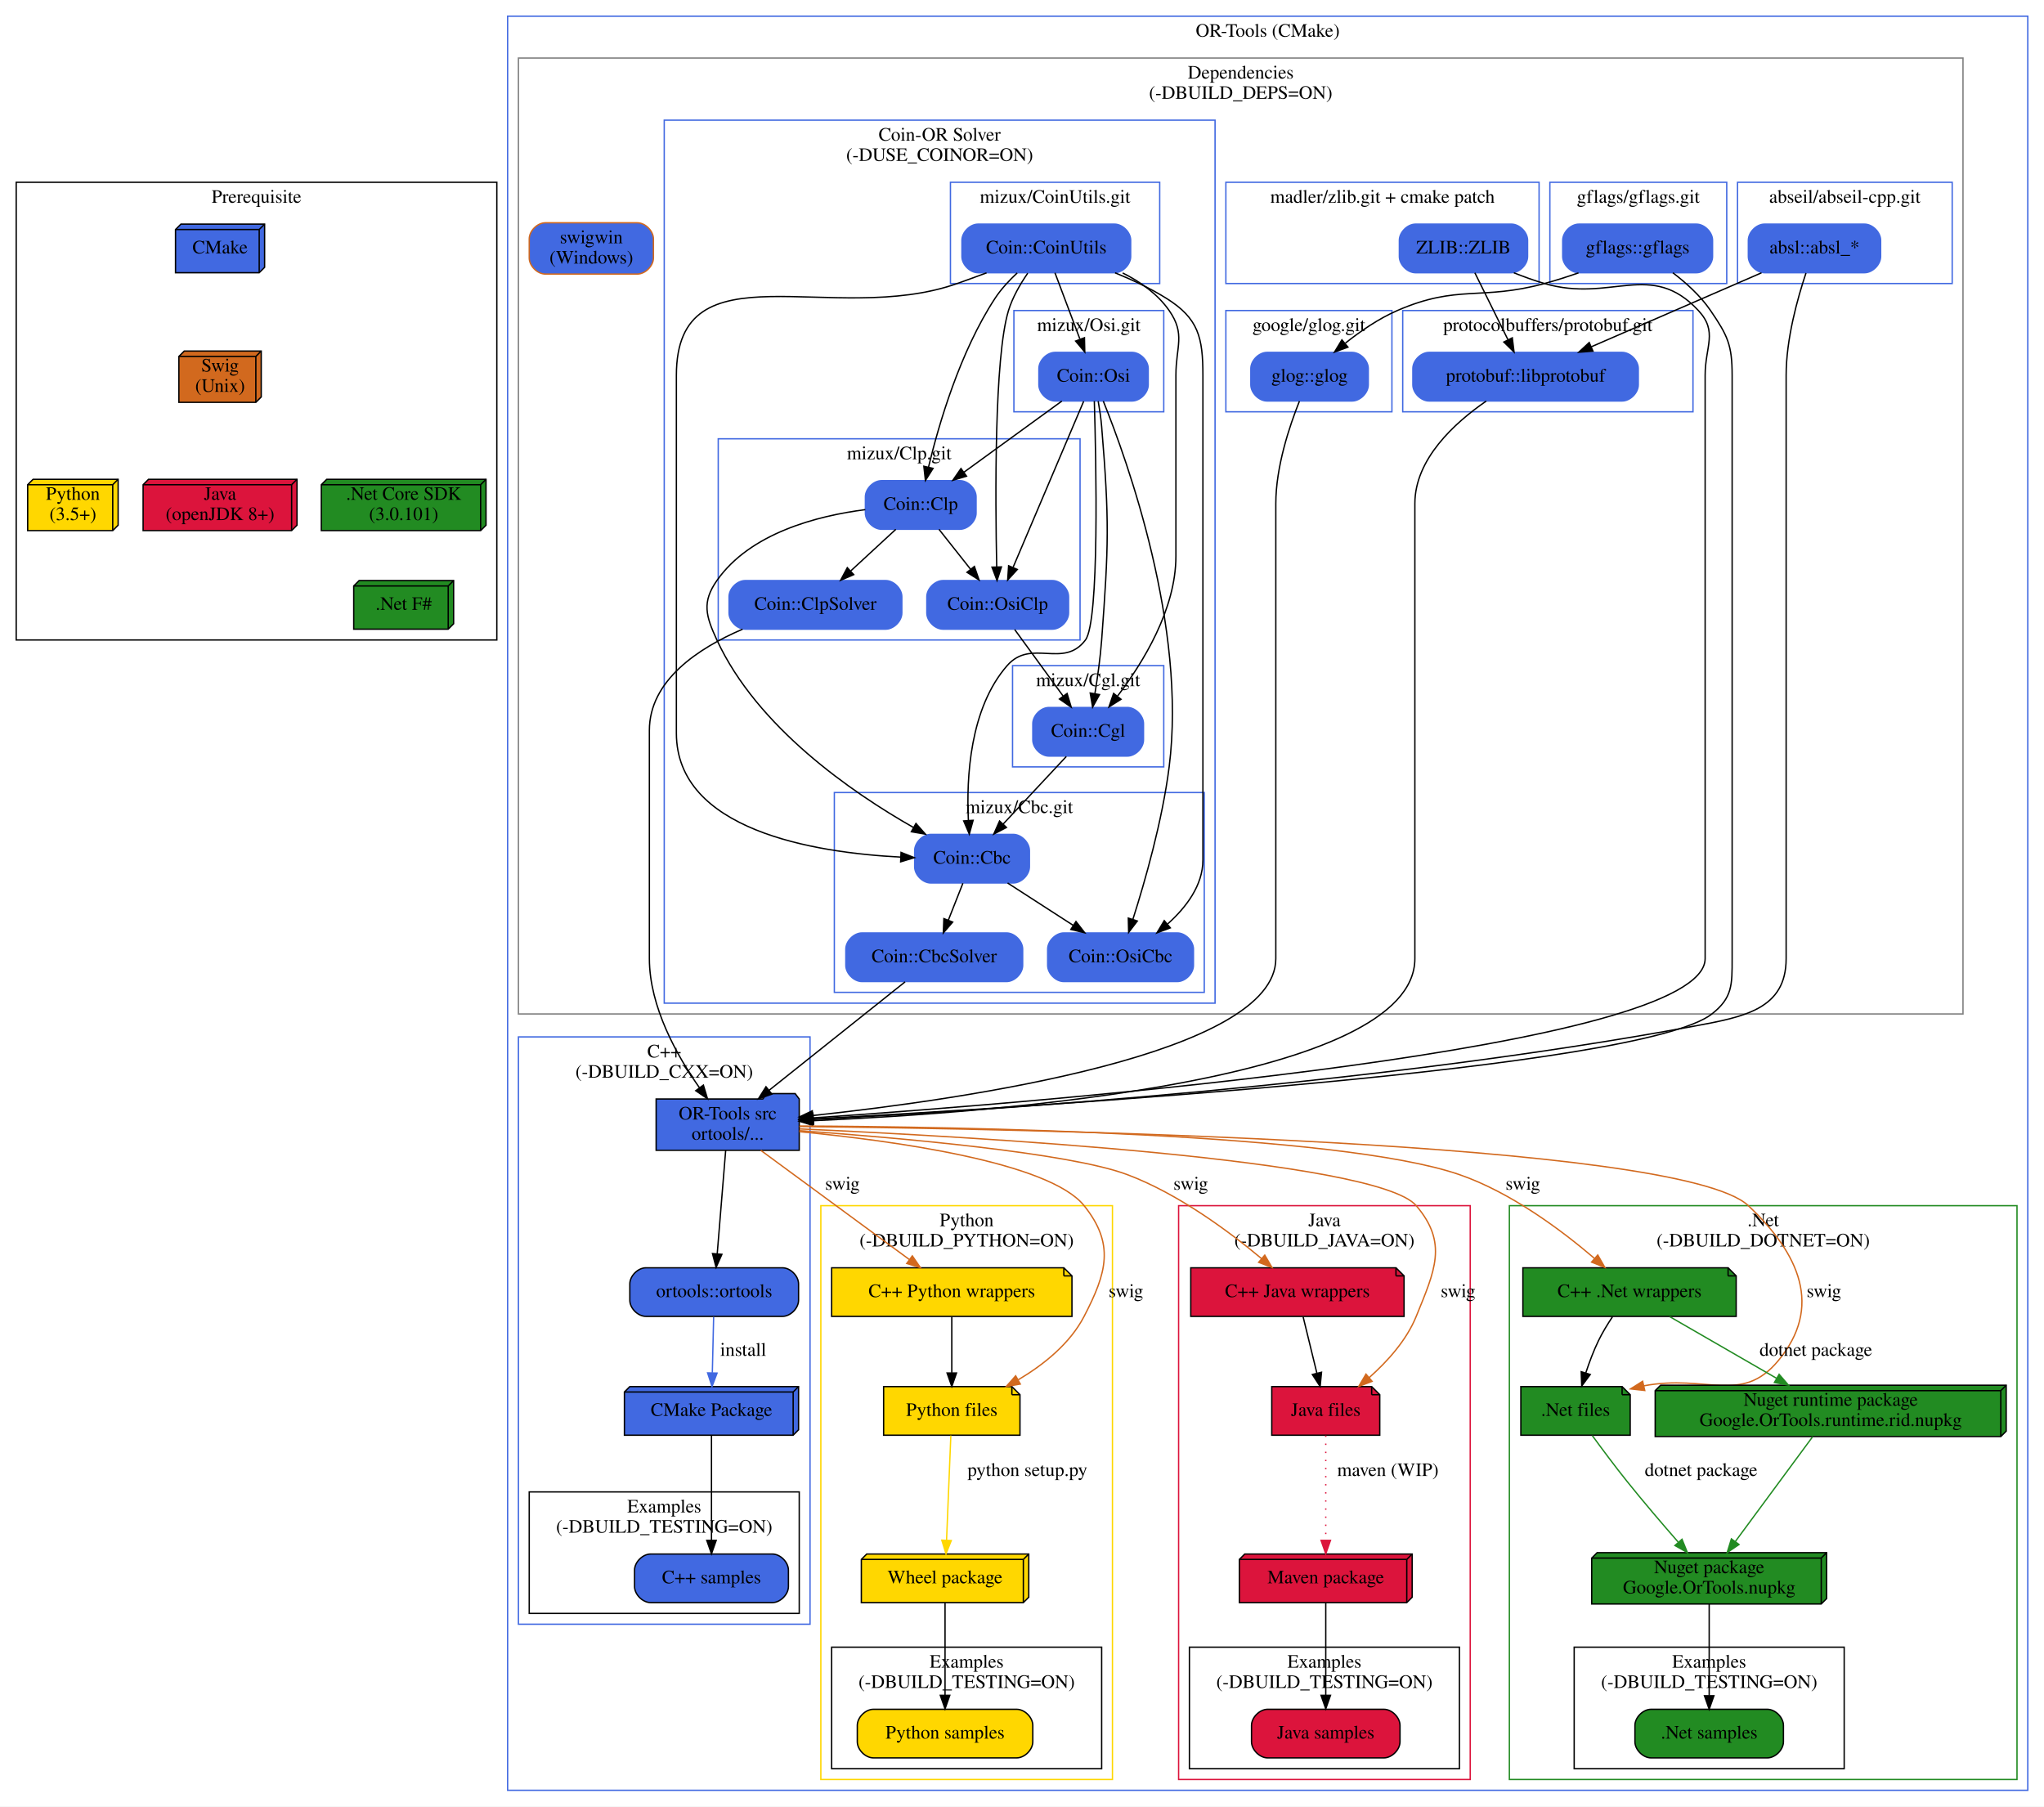
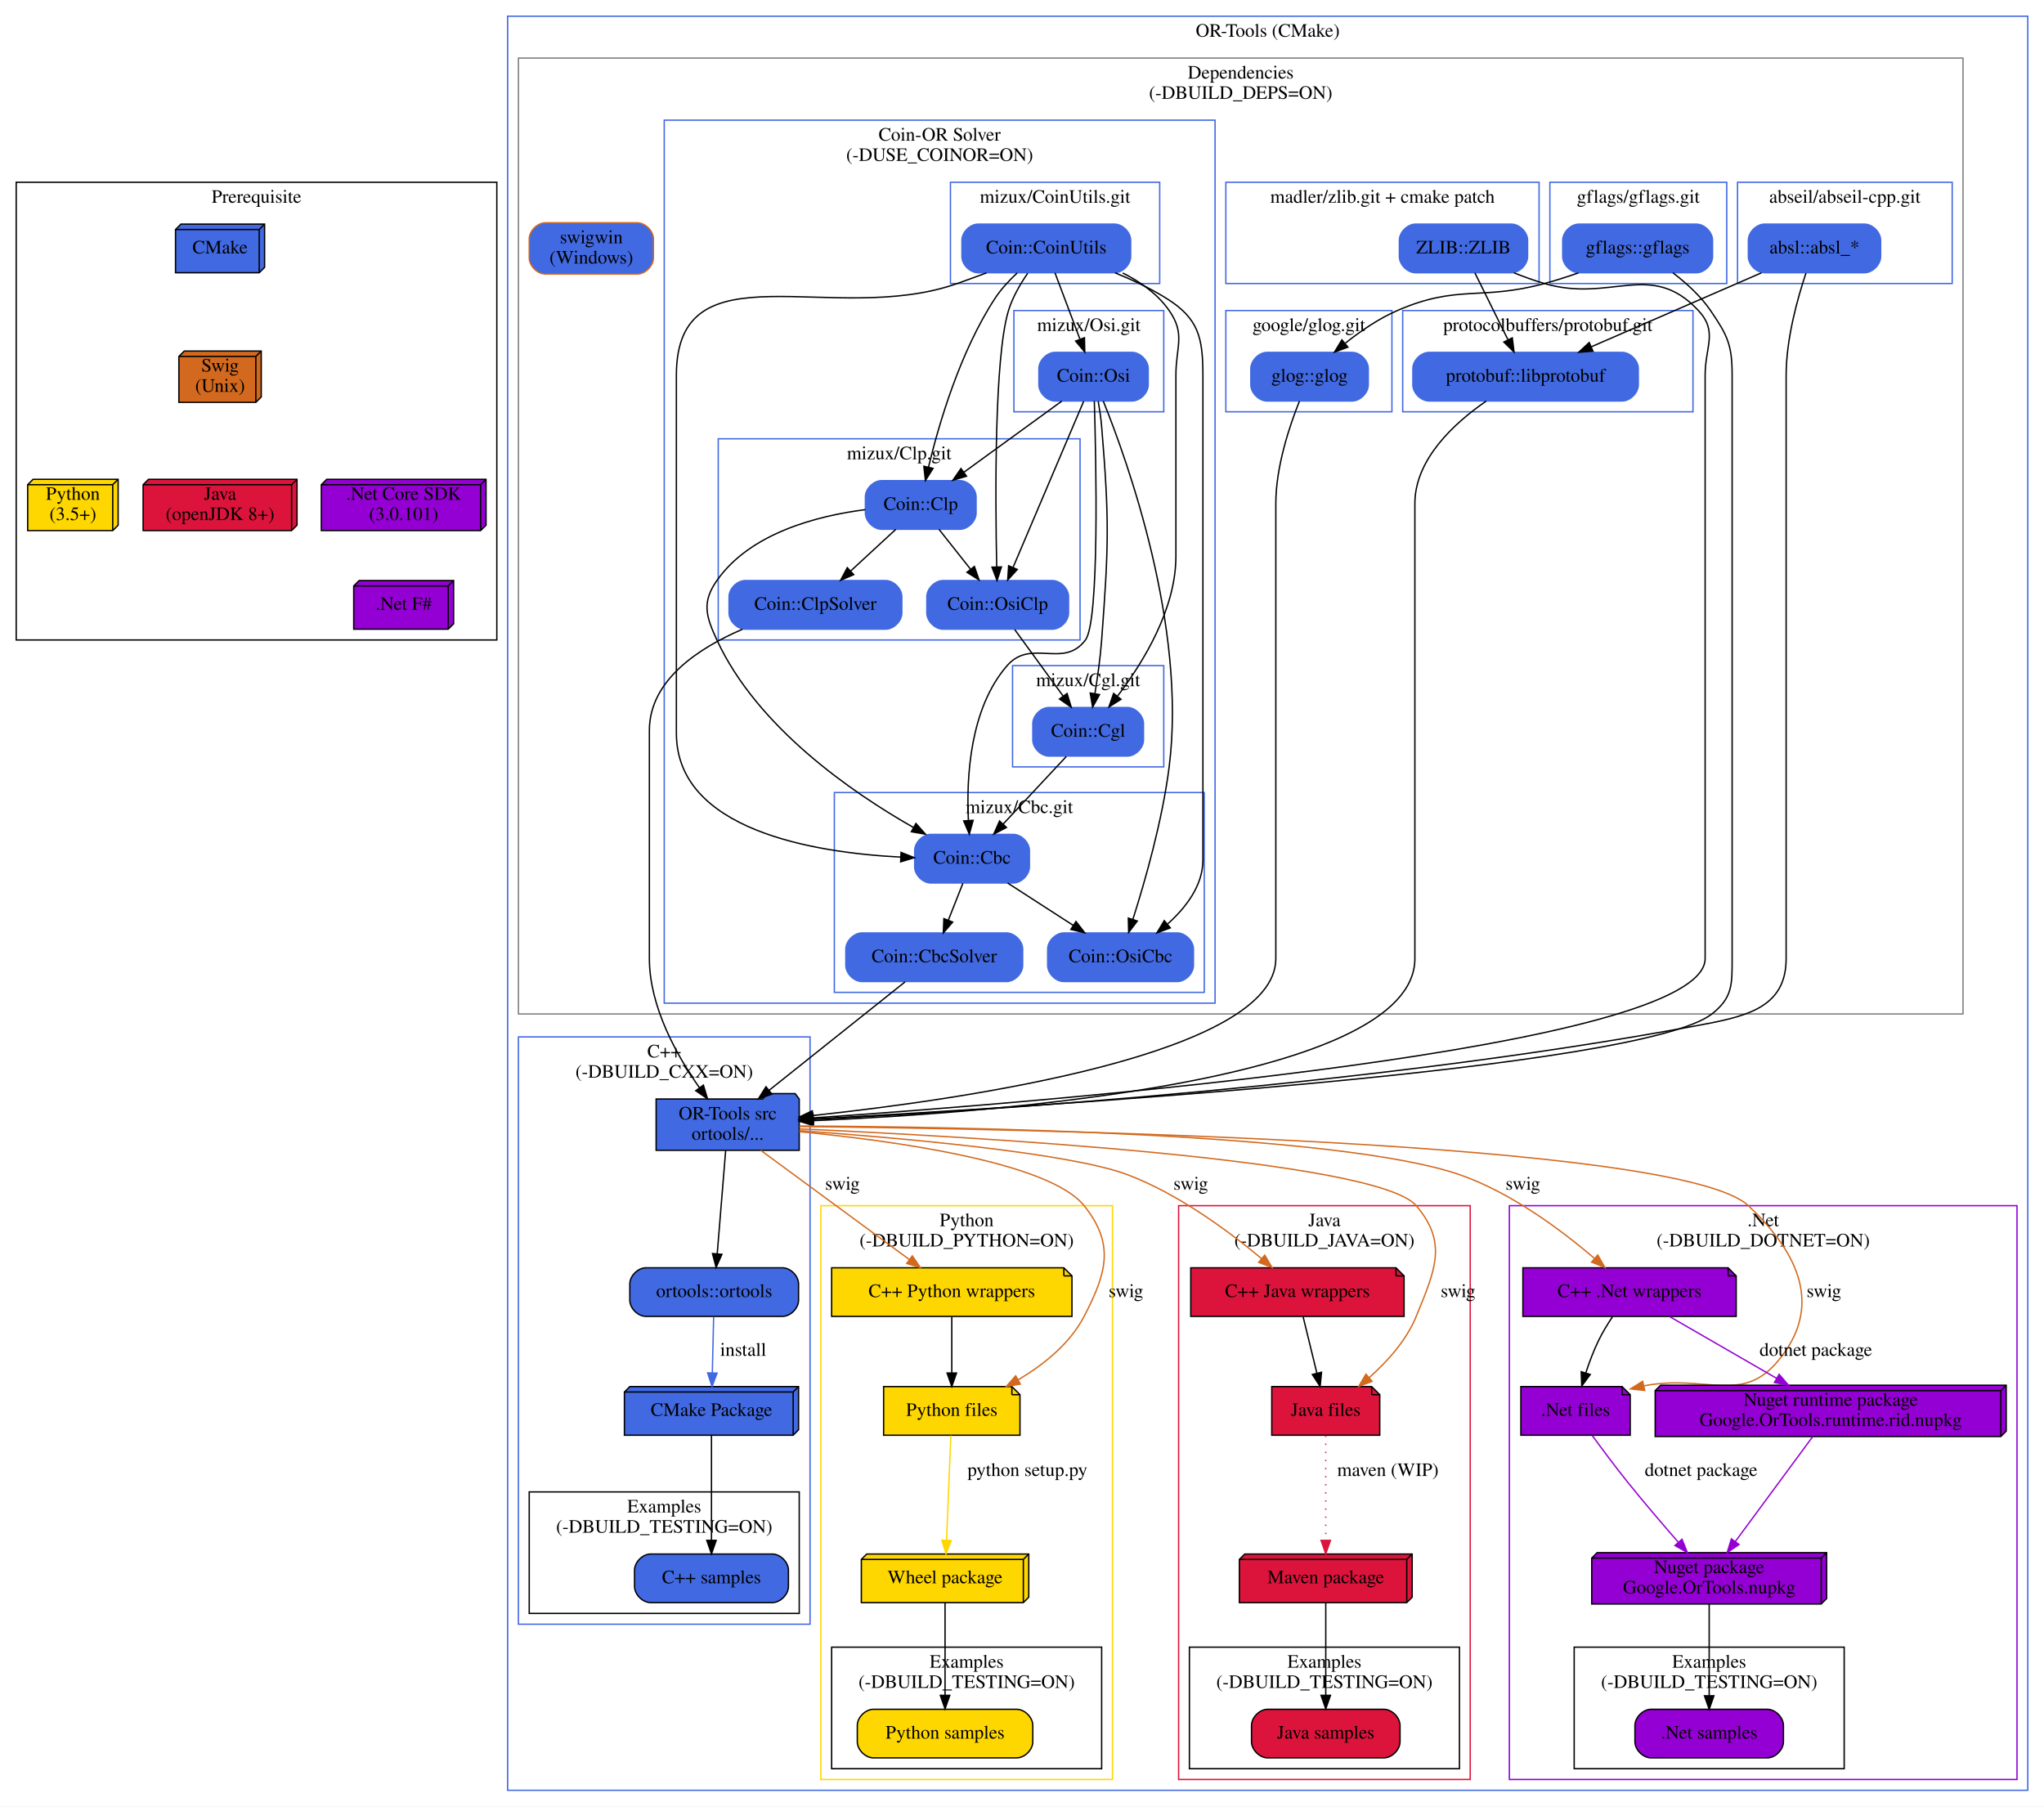
<svg xmlns="http://www.w3.org/2000/svg" width="1514pt" height="1338pt" viewBox="0.00 0.00 1514.00 1338.00">
  <g id="graph0" class="graph" transform="scale(1 1) rotate(0) translate(4 1334)">
    <polygon fill="white" stroke="transparent" points="-4,4 -4,-1334 1510,-1334 1510,4 -4,4" />
    <g id="clust1" class="cluster">
      <polygon fill="none" stroke="black" points="8,-860 8,-1199 364,-1199 364,-860 8,-860" />
      <text text-anchor="middle" x="186" y="-1183.8" font-family="Times,serif" font-size="14.00">Prerequisite</text>
    </g>
    <g id="clust2" class="cluster">
      <polygon fill="none" stroke="royalblue" points="372,-8 372,-1322 1498,-1322 1498,-8 372,-8" />
      <text text-anchor="middle" x="935" y="-1306.8" font-family="Times,serif" font-size="14.00">OR-Tools (CMake)</text>
    </g>
    <g id="clust3" class="cluster">
      <polygon fill="none" stroke="grey" points="380,-583 380,-1291 1450,-1291 1450,-583 380,-583" />
      <text text-anchor="middle" x="915" y="-1275.8" font-family="Times,serif" font-size="14.00">Dependencies</text>
      <text text-anchor="middle" x="915" y="-1260.8" font-family="Times,serif" font-size="14.00">(-DBUILD_DEPS=ON)</text>
    </g>
    <g id="clust4" class="cluster">
      <polygon fill="none" stroke="royalblue" points="904,-1124 904,-1199 1136,-1199 1136,-1124 904,-1124" />
      <text text-anchor="middle" x="1020" y="-1183.8" font-family="Times,serif" font-size="14.00">madler/zlib.git + cmake patch</text>
    </g>
    <g id="clust5" class="cluster">
      <polygon fill="none" stroke="royalblue" points="1283,-1124 1283,-1199 1442,-1199 1442,-1124 1283,-1124" />
      <text text-anchor="middle" x="1362.5" y="-1183.8" font-family="Times,serif" font-size="14.00">abseil/abseil-cpp.git</text>
    </g>
    <g id="clust6" class="cluster">
      <polygon fill="none" stroke="royalblue" points="1144,-1124 1144,-1199 1275,-1199 1275,-1124 1144,-1124" />
      <text text-anchor="middle" x="1209.5" y="-1183.8" font-family="Times,serif" font-size="14.00">gflags/gflags.git</text>
    </g>
    <g id="clust7" class="cluster">
      <polygon fill="none" stroke="royalblue" points="904,-1029 904,-1104 1027,-1104 1027,-1029 904,-1029" />
      <text text-anchor="middle" x="965.5" y="-1088.8" font-family="Times,serif" font-size="14.00">google/glog.git</text>
    </g>
    <g id="clust8" class="cluster">
      <polygon fill="none" stroke="royalblue" points="1035,-1029 1035,-1104 1250,-1104 1250,-1029 1035,-1029" />
      <text text-anchor="middle" x="1142.5" y="-1088.8" font-family="Times,serif" font-size="14.00">protocolbuffers/protobuf.git</text>
    </g>
    <g id="clust9" class="cluster">
      <polygon fill="none" stroke="royalblue" points="488,-591 488,-1245 896,-1245 896,-591 488,-591" />
      <text text-anchor="middle" x="692" y="-1229.8" font-family="Times,serif" font-size="14.00">Coin-OR Solver</text>
      <text text-anchor="middle" x="692" y="-1214.8" font-family="Times,serif" font-size="14.00">(-DUSE_COINOR=ON)</text>
    </g>
    <g id="clust10" class="cluster">
      <polygon fill="none" stroke="royalblue" points="700,-1124 700,-1199 855,-1199 855,-1124 700,-1124" />
      <text text-anchor="middle" x="777.5" y="-1183.8" font-family="Times,serif" font-size="14.00">mizux/CoinUtils.git</text>
    </g>
    <g id="clust11" class="cluster">
      <polygon fill="none" stroke="royalblue" points="747,-1029 747,-1104 858,-1104 858,-1029 747,-1029" />
      <text text-anchor="middle" x="802.5" y="-1088.8" font-family="Times,serif" font-size="14.00">mizux/Osi.git</text>
    </g>
    <g id="clust12" class="cluster">
      <polygon fill="none" stroke="royalblue" points="528,-860 528,-1009 796,-1009 796,-860 528,-860" />
      <text text-anchor="middle" x="662" y="-993.8" font-family="Times,serif" font-size="14.00">mizux/Clp.git</text>
    </g>
    <g id="clust13" class="cluster">
      <polygon fill="none" stroke="royalblue" points="746,-766 746,-841 858,-841 858,-766 746,-766" />
      <text text-anchor="middle" x="802" y="-825.8" font-family="Times,serif" font-size="14.00">mizux/Cgl.git</text>
    </g>
    <g id="clust14" class="cluster">
      <polygon fill="none" stroke="royalblue" points="614,-599 614,-747 888,-747 888,-599 614,-599" />
      <text text-anchor="middle" x="751" y="-731.8" font-family="Times,serif" font-size="14.00">mizux/Cbc.git</text>
    </g>
    <g id="clust15" class="cluster">
      <polygon fill="none" stroke="royalblue" points="380,-131 380,-566 596,-566 596,-131 380,-131" />
      <text text-anchor="middle" x="488" y="-550.8" font-family="Times,serif" font-size="14.00">C++</text>
      <text text-anchor="middle" x="488" y="-535.8" font-family="Times,serif" font-size="14.00">(-DBUILD_CXX=ON)</text>
    </g>
    <g id="clust16" class="cluster">
      <polygon fill="none" stroke="black" points="388,-139 388,-229 588,-229 588,-139 388,-139" />
      <text text-anchor="middle" x="488" y="-213.8" font-family="Times,serif" font-size="14.00">Examples</text>
      <text text-anchor="middle" x="488" y="-198.8" font-family="Times,serif" font-size="14.00">(-DBUILD_TESTING=ON)</text>
    </g>
    <g id="clust17" class="cluster">
      <polygon fill="none" stroke="gold" points="604,-16 604,-441 820,-441 820,-16 604,-16" />
      <text text-anchor="middle" x="712" y="-425.8" font-family="Times,serif" font-size="14.00">Python</text>
      <text text-anchor="middle" x="712" y="-410.8" font-family="Times,serif" font-size="14.00">(-DBUILD_PYTHON=ON)</text>
    </g>
    <g id="clust18" class="cluster">
      <polygon fill="none" stroke="black" points="612,-24 612,-114 812,-114 812,-24 612,-24" />
      <text text-anchor="middle" x="712" y="-98.8" font-family="Times,serif" font-size="14.00">Examples</text>
      <text text-anchor="middle" x="712" y="-83.8" font-family="Times,serif" font-size="14.00">(-DBUILD_TESTING=ON)</text>
    </g>
    <g id="clust19" class="cluster">
      <polygon fill="none" stroke="crimson" points="869,-16 869,-441 1085,-441 1085,-16 869,-16" />
      <text text-anchor="middle" x="977" y="-425.8" font-family="Times,serif" font-size="14.00">Java</text>
      <text text-anchor="middle" x="977" y="-410.8" font-family="Times,serif" font-size="14.00">(-DBUILD_JAVA=ON)</text>
    </g>
    <g id="clust20" class="cluster">
      <polygon fill="none" stroke="black" points="877,-24 877,-114 1077,-114 1077,-24 877,-24" />
      <text text-anchor="middle" x="977" y="-98.8" font-family="Times,serif" font-size="14.00">Examples</text>
      <text text-anchor="middle" x="977" y="-83.8" font-family="Times,serif" font-size="14.00">(-DBUILD_TESTING=ON)</text>
    </g>
    <g id="clust21" class="cluster">
-       <polygon fill="none" stroke="forestgreen" points="1114,-16 1114,-441 1490,-441 1490,-16 1114,-16" />
+       <polygon fill="none" stroke="darkviolet" points="1114,-16 1114,-441 1490,-441 1490,-16 1114,-16" />
      <text text-anchor="middle" x="1302" y="-425.8" font-family="Times,serif" font-size="14.00">.Net</text>
      <text text-anchor="middle" x="1302" y="-410.8" font-family="Times,serif" font-size="14.00">(-DBUILD_DOTNET=ON)</text>
    </g>
    <g id="clust22" class="cluster">
      <polygon fill="none" stroke="black" points="1162,-24 1162,-114 1362,-114 1362,-24 1162,-24" />
      <text text-anchor="middle" x="1262" y="-98.8" font-family="Times,serif" font-size="14.00">Examples</text>
      <text text-anchor="middle" x="1262" y="-83.8" font-family="Times,serif" font-size="14.00">(-DBUILD_TESTING=ON)</text>
    </g>
    <g id="node1" class="node">
      <polygon fill="royalblue" stroke="black" points="192,-1168 130,-1168 126,-1164 126,-1132 188,-1132 192,-1136 192,-1168" />
      <polyline fill="none" stroke="black" points="188,-1164 126,-1164 " />
      <polyline fill="none" stroke="black" points="188,-1164 188,-1132 " />
      <polyline fill="none" stroke="black" points="188,-1164 192,-1168 " />
      <text text-anchor="middle" x="159" y="-1146.3" font-family="Times,serif" font-size="14.00">CMake</text>
    </g>
    <g id="node2" class="node">
      <polygon fill="chocolate" stroke="black" points="189.5,-1074 132.5,-1074 128.5,-1070 128.5,-1036 185.5,-1036 189.5,-1040 189.5,-1074" />
      <polyline fill="none" stroke="black" points="185.5,-1070 128.5,-1070 " />
      <polyline fill="none" stroke="black" points="185.5,-1070 185.5,-1036 " />
      <polyline fill="none" stroke="black" points="185.5,-1070 189.5,-1074 " />
      <text text-anchor="middle" x="159" y="-1058.8" font-family="Times,serif" font-size="14.00">Swig</text>
      <text text-anchor="middle" x="159" y="-1043.8" font-family="Times,serif" font-size="14.00">(Unix)</text>
    </g>
    <g id="edge1" class="edge">
</g>
    <g id="node3" class="node">
      <polygon fill="gold" stroke="black" points="83.5,-979 20.5,-979 16.5,-975 16.5,-941 79.5,-941 83.5,-945 83.5,-979" />
      <polyline fill="none" stroke="black" points="79.5,-975 16.5,-975 " />
      <polyline fill="none" stroke="black" points="79.5,-975 79.5,-941 " />
      <polyline fill="none" stroke="black" points="79.5,-975 83.5,-979 " />
      <text text-anchor="middle" x="50" y="-963.8" font-family="Times,serif" font-size="14.00">Python</text>
      <text text-anchor="middle" x="50" y="-948.8" font-family="Times,serif" font-size="14.00">(3.5+)</text>
    </g>
    <g id="edge2" class="edge">
</g>
    <g id="node4" class="node">
      <polygon fill="crimson" stroke="black" points="216,-979 106,-979 102,-975 102,-941 212,-941 216,-945 216,-979" />
      <polyline fill="none" stroke="black" points="212,-975 102,-975 " />
      <polyline fill="none" stroke="black" points="212,-975 212,-941 " />
      <polyline fill="none" stroke="black" points="212,-975 216,-979 " />
      <text text-anchor="middle" x="159" y="-963.8" font-family="Times,serif" font-size="14.00">Java</text>
      <text text-anchor="middle" x="159" y="-948.8" font-family="Times,serif" font-size="14.00">(openJDK 8+)</text>
    </g>
    <g id="edge3" class="edge">
</g>
    <g id="node5" class="node">
-       <polygon fill="forestgreen" stroke="black" points="356,-979 238,-979 234,-975 234,-941 352,-941 356,-945 356,-979" />
+       <polygon fill="darkviolet" stroke="black" points="356,-979 238,-979 234,-975 234,-941 352,-941 356,-945 356,-979" />
      <polyline fill="none" stroke="black" points="352,-975 234,-975 " />
      <polyline fill="none" stroke="black" points="352,-975 352,-941 " />
      <polyline fill="none" stroke="black" points="352,-975 356,-979 " />
      <text text-anchor="middle" x="295" y="-963.8" font-family="Times,serif" font-size="14.00">.Net Core SDK</text>
      <text text-anchor="middle" x="295" y="-948.8" font-family="Times,serif" font-size="14.00">(3.0.101)</text>
    </g>
    <g id="edge4" class="edge">
</g>
    <g id="node6" class="node">
-       <polygon fill="forestgreen" stroke="black" points="332,-904 262,-904 258,-900 258,-868 328,-868 332,-872 332,-904" />
+       <polygon fill="darkviolet" stroke="black" points="332,-904 262,-904 258,-900 258,-868 328,-868 332,-872 332,-904" />
      <polyline fill="none" stroke="black" points="328,-900 258,-900 " />
      <polyline fill="none" stroke="black" points="328,-900 328,-868 " />
      <polyline fill="none" stroke="black" points="328,-900 332,-904 " />
      <text text-anchor="middle" x="295" y="-882.3" font-family="Times,serif" font-size="14.00">.Net F#</text>
    </g>
    <g id="edge5" class="edge">
</g>
    <g id="node7" class="node">
      <path fill="royalblue" stroke="royalblue" d="M1115.5,-1168C1115.5,-1168 1044.5,-1168 1044.5,-1168 1038.5,-1168 1032.5,-1162 1032.5,-1156 1032.5,-1156 1032.5,-1144 1032.5,-1144 1032.5,-1138 1038.5,-1132 1044.5,-1132 1044.5,-1132 1115.5,-1132 1115.5,-1132 1121.5,-1132 1127.5,-1138 1127.5,-1144 1127.5,-1144 1127.5,-1156 1127.5,-1156 1127.5,-1162 1121.5,-1168 1115.5,-1168" />
      <text text-anchor="middle" x="1080" y="-1146.3" font-family="Times,serif" font-size="14.00">ZLIB::ZLIB</text>
    </g>
    <g id="node11" class="node">
      <path fill="royalblue" stroke="royalblue" d="M1197.5,-1073C1197.5,-1073 1054.5,-1073 1054.5,-1073 1048.5,-1073 1042.5,-1067 1042.5,-1061 1042.5,-1061 1042.5,-1049 1042.5,-1049 1042.5,-1043 1048.5,-1037 1054.5,-1037 1054.5,-1037 1197.5,-1037 1197.5,-1037 1203.5,-1037 1209.5,-1043 1209.5,-1049 1209.5,-1049 1209.5,-1061 1209.5,-1061 1209.5,-1067 1203.5,-1073 1197.5,-1073" />
      <text text-anchor="middle" x="1126" y="-1051.3" font-family="Times,serif" font-size="14.00">protobuf::libprotobuf</text>
    </g>
    <g id="edge7" class="edge">
      <path fill="none" stroke="black" d="M1088.44,-1131.94C1095.27,-1118.13 1105.01,-1098.44 1112.86,-1082.57" />
      <polygon fill="black" stroke="black" points="1116.16,-1083.78 1117.46,-1073.26 1109.89,-1080.68 1116.16,-1083.78" />
    </g>
    <g id="node22" class="node">
      <polygon fill="royalblue" stroke="black" points="588,-520 585,-524 564,-524 561,-520 482,-520 482,-482 588,-482 588,-520" />
      <text text-anchor="middle" x="535" y="-504.8" font-family="Times,serif" font-size="14.00">OR-Tools src</text>
      <text text-anchor="middle" x="535" y="-489.8" font-family="Times,serif" font-size="14.00">ortools/...</text>
    </g>
    <g id="edge28" class="edge">
      <path fill="none" stroke="black" d="M1117.31,-1131.96C1124.72,-1129.01 1132.53,-1126.18 1140,-1124 1189.38,-1109.58 1218.92,-1141.62 1254,-1104 1268.63,-1088.31 1259,-1077.45 1259,-1056 1259,-1056 1259,-1056 1259,-624 1259,-557.29 774.91,-518.11 598.41,-506.03" />
      <polygon fill="black" stroke="black" points="598.45,-502.53 588.24,-505.35 597.98,-509.51 598.45,-502.53" />
    </g>
    <g id="node8" class="node">
      <path fill="royalblue" stroke="royalblue" d="M1377,-1168C1377,-1168 1303,-1168 1303,-1168 1297,-1168 1291,-1162 1291,-1156 1291,-1156 1291,-1144 1291,-1144 1291,-1138 1297,-1132 1303,-1132 1303,-1132 1377,-1132 1377,-1132 1383,-1132 1389,-1138 1389,-1144 1389,-1144 1389,-1156 1389,-1156 1389,-1162 1383,-1168 1377,-1168" />
      <text text-anchor="middle" x="1340" y="-1146.3" font-family="Times,serif" font-size="14.00">absl::absl_*</text>
    </g>
    <g id="edge8" class="edge">
      <path fill="none" stroke="black" d="M1300.75,-1131.94C1265.26,-1116.52 1212.89,-1093.76 1174.74,-1077.18" />
      <polygon fill="black" stroke="black" points="1175.93,-1073.88 1165.36,-1073.11 1173.14,-1080.3 1175.93,-1073.88" />
    </g>
    <g id="edge29" class="edge">
      <path fill="none" stroke="black" d="M1333.7,-1131.78C1327.51,-1113.31 1319,-1082.98 1319,-1056 1319,-1056 1319,-1056 1319,-624 1319,-586.49 1287.88,-580.84 1251,-574 1012.63,-529.83 724.25,-511.25 598.63,-504.85" />
      <polygon fill="black" stroke="black" points="598.59,-501.34 588.42,-504.34 598.23,-508.33 598.59,-501.34" />
    </g>
    <g id="node9" class="node">
      <path fill="royalblue" stroke="royalblue" d="M1252.5,-1168C1252.5,-1168 1165.5,-1168 1165.5,-1168 1159.5,-1168 1153.5,-1162 1153.5,-1156 1153.5,-1156 1153.5,-1144 1153.5,-1144 1153.5,-1138 1159.5,-1132 1165.5,-1132 1165.5,-1132 1252.5,-1132 1252.5,-1132 1258.5,-1132 1264.5,-1138 1264.5,-1144 1264.5,-1144 1264.5,-1156 1264.5,-1156 1264.5,-1162 1258.5,-1168 1252.5,-1168" />
      <text text-anchor="middle" x="1209" y="-1146.3" font-family="Times,serif" font-size="14.00">gflags::gflags</text>
    </g>
    <g id="node10" class="node">
      <path fill="royalblue" stroke="royalblue" d="M997.5,-1073C997.5,-1073 934.5,-1073 934.5,-1073 928.5,-1073 922.5,-1067 922.5,-1061 922.5,-1061 922.5,-1049 922.5,-1049 922.5,-1043 928.5,-1037 934.5,-1037 934.5,-1037 997.5,-1037 997.5,-1037 1003.5,-1037 1009.5,-1043 1009.5,-1049 1009.5,-1049 1009.5,-1061 1009.5,-1061 1009.5,-1067 1003.5,-1073 997.5,-1073" />
      <text text-anchor="middle" x="966" y="-1051.3" font-family="Times,serif" font-size="14.00">glog::glog</text>
    </g>
    <g id="edge6" class="edge">
      <path fill="none" stroke="black" d="M1165.18,-1131.89C1156.89,-1129.01 1148.24,-1126.23 1140,-1124 1092.46,-1111.12 1076.2,-1123.58 1031,-1104 1017.25,-1098.05 1003.67,-1088.71 992.5,-1079.84" />
      <polygon fill="black" stroke="black" points="994.41,-1076.88 984.46,-1073.22 989.95,-1082.28 994.41,-1076.88" />
    </g>
    <g id="edge31" class="edge">
      <path fill="none" stroke="black" d="M1235.1,-1131.97C1245,-1124.42 1255.64,-1114.79 1263,-1104 1275.68,-1085.43 1279,-1078.49 1279,-1056 1279,-1056 1279,-1056 1279,-624 1279,-604.6 1279.26,-594.98 1264,-583 1212.06,-542.24 765.76,-514.36 598.21,-505.24" />
      <polygon fill="black" stroke="black" points="598.23,-501.74 588.06,-504.69 597.86,-508.73 598.23,-501.74" />
    </g>
    <g id="edge32" class="edge">
      <path fill="none" stroke="black" d="M958.5,-1036.89C951.14,-1018.5 941,-988.25 941,-961 941,-961 941,-961 941,-624 941,-553.27 712.15,-519.98 598.08,-507.78" />
      <polygon fill="black" stroke="black" points="598.39,-504.29 588.08,-506.73 597.66,-511.25 598.39,-504.29" />
    </g>
    <g id="edge30" class="edge">
      <path fill="none" stroke="black" d="M1096.86,-1036.94C1073.29,-1020.72 1044,-993.93 1044,-961 1044,-961 1044,-961 1044,-624 1044,-533.33 734.72,-509.89 598.33,-503.95" />
      <polygon fill="black" stroke="black" points="598.17,-500.44 588.03,-503.53 597.88,-507.44 598.17,-500.44" />
    </g>
    <g id="node12" class="node">
      <path fill="royalblue" stroke="royalblue" d="M821.5,-1168C821.5,-1168 720.5,-1168 720.5,-1168 714.5,-1168 708.5,-1162 708.5,-1156 708.5,-1156 708.5,-1144 708.5,-1144 708.5,-1138 714.5,-1132 720.5,-1132 720.5,-1132 821.5,-1132 821.5,-1132 827.5,-1132 833.5,-1138 833.5,-1144 833.5,-1144 833.5,-1156 833.5,-1156 833.5,-1162 827.5,-1168 821.5,-1168" />
      <text text-anchor="middle" x="771" y="-1146.3" font-family="Times,serif" font-size="14.00">Coin::CoinUtils</text>
    </g>
    <g id="node13" class="node">
      <path fill="royalblue" stroke="royalblue" d="M834.5,-1073C834.5,-1073 777.5,-1073 777.5,-1073 771.5,-1073 765.5,-1067 765.5,-1061 765.5,-1061 765.5,-1049 765.5,-1049 765.5,-1043 771.5,-1037 777.5,-1037 777.5,-1037 834.5,-1037 834.5,-1037 840.5,-1037 846.5,-1043 846.5,-1049 846.5,-1049 846.5,-1061 846.5,-1061 846.5,-1067 840.5,-1073 834.5,-1073" />
      <text text-anchor="middle" x="806" y="-1051.3" font-family="Times,serif" font-size="14.00">Coin::Osi</text>
    </g>
    <g id="edge9" class="edge">
      <path fill="none" stroke="black" d="M777.42,-1131.94C782.57,-1118.26 789.89,-1098.81 795.83,-1083.02" />
      <polygon fill="black" stroke="black" points="799.26,-1083.86 799.5,-1073.26 792.7,-1081.39 799.26,-1083.86" />
    </g>
    <g id="node14" class="node">
      <path fill="royalblue" stroke="royalblue" d="M707,-978C707,-978 649,-978 649,-978 643,-978 637,-972 637,-966 637,-966 637,-954 637,-954 637,-948 643,-942 649,-942 649,-942 707,-942 707,-942 713,-942 719,-948 719,-954 719,-954 719,-966 719,-966 719,-972 713,-978 707,-978" />
      <text text-anchor="middle" x="678" y="-956.3" font-family="Times,serif" font-size="14.00">Coin::Clp</text>
    </g>
    <g id="edge10" class="edge">
      <path fill="none" stroke="black" d="M749.44,-1131.85C743.51,-1126.32 737.48,-1119.84 733,-1113 707.03,-1073.35 691.39,-1019.85 683.75,-988.04" />
      <polygon fill="black" stroke="black" points="687.12,-987.09 681.46,-978.13 680.3,-988.67 687.12,-987.09" />
    </g>
    <g id="node15" class="node">
      <path fill="royalblue" stroke="royalblue" d="M775.5,-904C775.5,-904 694.5,-904 694.5,-904 688.5,-904 682.5,-898 682.5,-892 682.5,-892 682.5,-880 682.5,-880 682.5,-874 688.5,-868 694.5,-868 694.5,-868 775.5,-868 775.5,-868 781.5,-868 787.5,-874 787.5,-880 787.5,-880 787.5,-892 787.5,-892 787.5,-898 781.5,-904 775.5,-904" />
      <text text-anchor="middle" x="735" y="-882.3" font-family="Times,serif" font-size="14.00">Coin::OsiClp</text>
    </g>
    <g id="edge12" class="edge">
      <path fill="none" stroke="black" d="M757.25,-1131.66C751.75,-1123.7 746.01,-1113.86 743,-1104 732.4,-1069.32 733.21,-964.21 734.27,-914.12" />
      <polygon fill="black" stroke="black" points="737.77,-914.1 734.51,-904.03 730.78,-913.94 737.77,-914.1" />
    </g>
    <g id="node17" class="node">
      <path fill="royalblue" stroke="royalblue" d="M831,-810C831,-810 773,-810 773,-810 767,-810 761,-804 761,-798 761,-798 761,-786 761,-786 761,-780 767,-774 773,-774 773,-774 831,-774 831,-774 837,-774 843,-780 843,-786 843,-786 843,-798 843,-798 843,-804 837,-810 831,-810" />
      <text text-anchor="middle" x="802" y="-788.3" font-family="Times,serif" font-size="14.00">Coin::Cgl</text>
    </g>
    <g id="edge16" class="edge">
      <path fill="none" stroke="black" d="M827.59,-1131.82C840.84,-1125.18 853.55,-1116.15 862,-1104 874.25,-1086.39 867,-1077.45 867,-1056 867,-1056 867,-1056 867,-922 867,-882.74 842.69,-843.26 823.81,-818.51" />
      <polygon fill="black" stroke="black" points="826.35,-816.07 817.4,-810.39 820.85,-820.41 826.35,-816.07" />
    </g>
    <g id="node18" class="node">
      <path fill="royalblue" stroke="royalblue" d="M746.5,-716C746.5,-716 685.5,-716 685.5,-716 679.5,-716 673.5,-710 673.5,-704 673.5,-704 673.5,-692 673.5,-692 673.5,-686 679.5,-680 685.5,-680 685.5,-680 746.5,-680 746.5,-680 752.5,-680 758.5,-686 758.5,-692 758.5,-692 758.5,-704 758.5,-704 758.5,-710 752.5,-716 746.5,-716" />
      <text text-anchor="middle" x="716" y="-694.3" font-family="Times,serif" font-size="14.00">Coin::Cbc</text>
    </g>
    <g id="edge19" class="edge">
      <path fill="none" stroke="black" d="M726.73,-1131.91C719.49,-1129.21 712.05,-1126.49 705,-1124 613.28,-1091.65 497,-1153.26 497,-1056 497,-1056 497,-1056 497,-791 497,-719.17 598.38,-702.49 663.19,-699.17" />
      <polygon fill="black" stroke="black" points="663.41,-702.67 673.25,-698.75 663.12,-695.67 663.41,-702.67" />
    </g>
    <g id="node19" class="node">
      <path fill="royalblue" stroke="royalblue" d="M868,-643C868,-643 784,-643 784,-643 778,-643 772,-637 772,-631 772,-631 772,-619 772,-619 772,-613 778,-607 784,-607 784,-607 868,-607 868,-607 874,-607 880,-613 880,-619 880,-619 880,-631 880,-631 880,-637 874,-643 868,-643" />
      <text text-anchor="middle" x="826" y="-621.3" font-family="Times,serif" font-size="14.00">Coin::OsiCbc</text>
    </g>
    <g id="edge23" class="edge">
      <path fill="none" stroke="black" d="M821.93,-1131.94C834.79,-1126.69 848.27,-1120.33 860,-1113 883.77,-1098.14 887,-1084.03 887,-1056 887,-1056 887,-1056 887,-697 887,-678.25 874.61,-661.98 861,-649.77" />
      <polygon fill="black" stroke="black" points="862.86,-646.76 852.93,-643.05 858.38,-652.14 862.86,-646.76" />
    </g>
    <g id="edge11" class="edge">
      <path fill="none" stroke="black" d="M782.52,-1036.94C762.17,-1022.16 732.53,-1000.62 710.01,-984.26" />
      <polygon fill="black" stroke="black" points="711.91,-981.31 701.76,-978.26 707.79,-986.97 711.91,-981.31" />
    </g>
    <g id="edge13" class="edge">
      <path fill="none" stroke="black" d="M798.67,-1036.76C786.29,-1007.63 761.14,-948.49 746.43,-913.88" />
      <polygon fill="black" stroke="black" points="749.53,-912.23 742.4,-904.4 743.09,-914.97 749.53,-912.23" />
    </g>
    <g id="edge17" class="edge">
      <path fill="none" stroke="black" d="M809.45,-1036.86C810.49,-1030.91 811.49,-1024.19 812,-1018 817.79,-948.02 817.2,-930.03 812,-860 811.02,-846.85 808.98,-832.36 807,-820.23" />
      <polygon fill="black" stroke="black" points="810.43,-819.54 805.3,-810.27 803.53,-820.72 810.43,-819.54" />
    </g>
    <g id="edge20" class="edge">
      <path fill="none" stroke="black" d="M806.57,-1036.93C807.92,-992.19 810.45,-873.96 800,-860 783.74,-838.28 759.84,-861.44 742,-841 714.28,-809.25 711.76,-757.93 713.29,-726.46" />
      <polygon fill="black" stroke="black" points="716.8,-726.43 713.97,-716.22 709.82,-725.97 716.8,-726.43" />
    </g>
    <g id="edge24" class="edge">
      <path fill="none" stroke="black" d="M813.21,-1036.92C831.1,-992.55 875.14,-869.85 862,-766 856.94,-726.04 844.08,-681.16 835.18,-653.23" />
      <polygon fill="black" stroke="black" points="838.41,-651.83 831.99,-643.4 831.75,-654 838.41,-651.83" />
    </g>
    <g id="edge14" class="edge">
      <path fill="none" stroke="black" d="M691.51,-941.94C698.5,-933.1 707.18,-922.14 714.95,-912.33" />
      <polygon fill="black" stroke="black" points="717.73,-914.45 721.19,-904.44 712.24,-910.11 717.73,-914.45" />
    </g>
    <g id="node16" class="node">
      <path fill="royalblue" stroke="royalblue" d="M652,-904C652,-904 548,-904 548,-904 542,-904 536,-898 536,-892 536,-892 536,-880 536,-880 536,-874 542,-868 548,-868 548,-868 652,-868 652,-868 658,-868 664,-874 664,-880 664,-880 664,-892 664,-892 664,-898 658,-904 652,-904" />
      <text text-anchor="middle" x="600" y="-882.3" font-family="Times,serif" font-size="14.00">Coin::ClpSolver</text>
    </g>
    <g id="edge15" class="edge">
      <path fill="none" stroke="black" d="M659.52,-941.94C649.58,-932.77 637.17,-921.31 626.25,-911.23" />
      <polygon fill="black" stroke="black" points="628.34,-908.4 618.62,-904.19 623.6,-913.54 628.34,-908.4" />
    </g>
    <g id="edge21" class="edge">
      <path fill="none" stroke="black" d="M636.92,-956.53C601.28,-951.95 551.64,-939.2 527,-904 515.79,-887.98 518.8,-877.75 527,-860 556.82,-795.43 626.71,-747.21 672.64,-721.09" />
      <polygon fill="black" stroke="black" points="674.45,-724.09 681.48,-716.16 671.04,-717.97 674.45,-724.09" />
    </g>
    <g id="edge18" class="edge">
      <path fill="none" stroke="black" d="M747.6,-867.7C757.71,-853.82 772.04,-834.14 783.46,-818.46" />
      <polygon fill="black" stroke="black" points="786.4,-820.37 789.45,-810.23 780.74,-816.25 786.4,-820.37" />
    </g>
    <g id="edge33" class="edge">
      <path fill="none" stroke="black" d="M546.05,-867.99C513,-853.83 477,-829.93 477,-793 477,-793 477,-793 477,-624 477,-588.28 497.53,-551.88 514.16,-528.26" />
      <polygon fill="black" stroke="black" points="517,-530.3 520.06,-520.15 511.34,-526.17 517,-530.3" />
    </g>
    <g id="edge22" class="edge">
      <path fill="none" stroke="black" d="M785.82,-773.7C772.61,-759.56 753.77,-739.41 738.99,-723.59" />
      <polygon fill="black" stroke="black" points="741.49,-721.14 732.1,-716.23 736.38,-725.92 741.49,-721.14" />
    </g>
    <g id="edge25" class="edge">
      <path fill="none" stroke="black" d="M742.35,-679.99C756.93,-670.58 775.25,-658.76 791.02,-648.57" />
      <polygon fill="black" stroke="black" points="792.98,-651.48 799.49,-643.11 789.19,-645.6 792.98,-651.48" />
    </g>
    <g id="node20" class="node">
      <path fill="royalblue" stroke="royalblue" d="M741.5,-643C741.5,-643 634.5,-643 634.5,-643 628.5,-643 622.5,-637 622.5,-631 622.5,-631 622.5,-619 622.5,-619 622.5,-613 628.5,-607 634.5,-607 634.5,-607 741.5,-607 741.5,-607 747.5,-607 753.5,-613 753.5,-619 753.5,-619 753.5,-631 753.5,-631 753.5,-637 747.5,-643 741.5,-643" />
      <text text-anchor="middle" x="688" y="-621.3" font-family="Times,serif" font-size="14.00">Coin::CbcSolver</text>
    </g>
    <g id="edge26" class="edge">
      <path fill="none" stroke="black" d="M709.22,-679.81C705.99,-671.62 702.05,-661.62 698.44,-652.48" />
      <polygon fill="black" stroke="black" points="701.64,-651.05 694.72,-643.03 695.13,-653.62 701.64,-651.05" />
    </g>
    <g id="edge34" class="edge">
      <path fill="none" stroke="black" d="M666.4,-606.78C640.13,-585.83 595.58,-550.31 565.73,-526.51" />
      <polygon fill="black" stroke="black" points="567.73,-523.63 557.73,-520.13 563.37,-529.1 567.73,-523.63" />
    </g>
    <g id="node21" class="node">
      <path fill="royalblue" stroke="chocolate" d="M468,-1169C468,-1169 400,-1169 400,-1169 394,-1169 388,-1163 388,-1157 388,-1157 388,-1143 388,-1143 388,-1137 394,-1131 400,-1131 400,-1131 468,-1131 468,-1131 474,-1131 480,-1137 480,-1143 480,-1143 480,-1157 480,-1157 480,-1163 474,-1169 468,-1169" />
      <text text-anchor="middle" x="434" y="-1153.8" font-family="Times,serif" font-size="14.00">swigwin</text>
      <text text-anchor="middle" x="434" y="-1138.8" font-family="Times,serif" font-size="14.00">(Windows)</text>
    </g>
    <g id="node23" class="node">
      <path fill="royalblue" stroke="black" d="M575.5,-395C575.5,-395 474.5,-395 474.5,-395 468.5,-395 462.5,-389 462.5,-383 462.5,-383 462.5,-371 462.5,-371 462.5,-365 468.5,-359 474.5,-359 474.5,-359 575.5,-359 575.5,-359 581.5,-359 587.5,-365 587.5,-371 587.5,-371 587.5,-383 587.5,-383 587.5,-389 581.5,-395 575.5,-395" />
      <text text-anchor="middle" x="525" y="-373.3" font-family="Times,serif" font-size="14.00">ortools::ortools</text>
    </g>
    <g id="edge35" class="edge">
      <path fill="none" stroke="black" d="M533.52,-482C531.87,-461.77 529.16,-428.69 527.24,-405.28" />
      <polygon fill="black" stroke="black" points="530.72,-404.97 526.42,-395.29 523.75,-405.54 530.72,-404.97" />
    </g>
    <g id="node26" class="node">
      <polygon fill="gold" stroke="black" points="784,-395 612,-395 612,-359 790,-359 790,-389 784,-395" />
      <polyline fill="none" stroke="black" points="784,-395 784,-389 " />
      <polyline fill="none" stroke="black" points="790,-389 784,-389 " />
      <text text-anchor="middle" x="701" y="-373.3" font-family="Times,serif" font-size="14.00">C++ Python wrappers</text>
    </g>
    <g id="edge38" class="edge">
      <path fill="none" stroke="chocolate" d="M559.49,-482C588.72,-460.52 637.63,-424.57 669.61,-401.07" />
      <polygon fill="chocolate" stroke="chocolate" points="671.76,-403.83 677.75,-395.09 667.62,-398.19 671.76,-403.83" />
      <text text-anchor="middle" x="620" y="-452.8" font-family="Times,serif" font-size="14.00">swig</text>
    </g>
    <g id="node27" class="node">
      <polygon fill="gold" stroke="black" points="745.5,-307 650.5,-307 650.5,-271 751.5,-271 751.5,-301 745.5,-307" />
      <polyline fill="none" stroke="black" points="745.5,-307 745.5,-301 " />
      <polyline fill="none" stroke="black" points="751.5,-301 745.5,-301 " />
      <text text-anchor="middle" x="701" y="-285.3" font-family="Times,serif" font-size="14.00">Python files</text>
    </g>
    <g id="edge39" class="edge">
      <path fill="none" stroke="chocolate" d="M588.07,-495.82C657.41,-489.13 773.09,-473.34 799,-441 821.79,-412.56 815.79,-391.35 799,-359 788.49,-338.75 769.01,-323.19 750.17,-312.02" />
      <polygon fill="chocolate" stroke="chocolate" points="751.73,-308.88 741.3,-307.04 748.31,-314.99 751.73,-308.88" />
      <text text-anchor="middle" x="830" y="-373.3" font-family="Times,serif" font-size="14.00">swig</text>
    </g>
    <g id="node30" class="node">
      <polygon fill="crimson" stroke="black" points="1030,-395 878,-395 878,-359 1036,-359 1036,-389 1030,-395" />
      <polyline fill="none" stroke="black" points="1030,-395 1030,-389 " />
      <polyline fill="none" stroke="black" points="1036,-389 1030,-389 " />
      <text text-anchor="middle" x="957" y="-373.3" font-family="Times,serif" font-size="14.00">C++ Java wrappers</text>
    </g>
    <g id="edge43" class="edge">
      <path fill="none" stroke="chocolate" d="M588.07,-496.57C660.91,-491.36 787.76,-480.27 831,-464 868.86,-449.75 906.39,-421.89 930.51,-401.74" />
      <polygon fill="chocolate" stroke="chocolate" points="932.82,-404.37 938.16,-395.23 928.28,-399.04 932.82,-404.37" />
      <text text-anchor="middle" x="878" y="-452.8" font-family="Times,serif" font-size="14.00">swig</text>
    </g>
    <g id="node31" class="node">
      <polygon fill="crimson" stroke="black" points="1012,-307 938,-307 938,-271 1018,-271 1018,-301 1012,-307" />
      <polyline fill="none" stroke="black" points="1012,-307 1012,-301 " />
      <polyline fill="none" stroke="black" points="1018,-301 1012,-301 " />
      <text text-anchor="middle" x="978" y="-285.3" font-family="Times,serif" font-size="14.00">Java files</text>
    </g>
    <g id="edge44" class="edge">
      <path fill="none" stroke="chocolate" d="M588.21,-497.86C712.89,-492.29 1015.64,-475.34 1045,-441 1068.68,-413.3 1058.7,-392.77 1045,-359 1037.81,-341.28 1023.65,-325.61 1010.19,-313.69" />
      <polygon fill="chocolate" stroke="chocolate" points="1012.3,-310.9 1002.4,-307.13 1007.79,-316.25 1012.3,-310.9" />
      <text text-anchor="middle" x="1076" y="-373.3" font-family="Times,serif" font-size="14.00">swig</text>
    </g>
    <g id="node34" class="node">
-       <polygon fill="forestgreen" stroke="black" points="1276,-395 1124,-395 1124,-359 1282,-359 1282,-389 1276,-395" />
+       <polygon fill="darkviolet" stroke="black" points="1276,-395 1124,-395 1124,-359 1282,-359 1282,-389 1276,-395" />
      <polyline fill="none" stroke="black" points="1276,-395 1276,-389 " />
      <polyline fill="none" stroke="black" points="1282,-389 1276,-389 " />
      <text text-anchor="middle" x="1203" y="-373.3" font-family="Times,serif" font-size="14.00">C++ .Net wrappers</text>
    </g>
    <g id="edge48" class="edge">
      <path fill="none" stroke="chocolate" d="M588.22,-500.01C706.49,-499.46 987.75,-494.83 1077,-464 1115.46,-450.71 1153.14,-422.4 1177.12,-401.88" />
      <polygon fill="chocolate" stroke="chocolate" points="1179.48,-404.47 1184.71,-395.26 1174.87,-399.2 1179.48,-404.47" />
      <text text-anchor="middle" x="1124" y="-452.8" font-family="Times,serif" font-size="14.00">swig</text>
    </g>
    <g id="node35" class="node">
-       <polygon fill="forestgreen" stroke="black" points="1197.5,-307 1122.5,-307 1122.5,-271 1203.5,-271 1203.5,-301 1197.5,-307" />
+       <polygon fill="darkviolet" stroke="black" points="1197.5,-307 1122.5,-307 1122.5,-271 1203.5,-271 1203.5,-301 1197.5,-307" />
      <polyline fill="none" stroke="black" points="1197.5,-307 1197.5,-301 " />
      <polyline fill="none" stroke="black" points="1203.5,-301 1197.5,-301 " />
      <text text-anchor="middle" x="1163" y="-285.3" font-family="Times,serif" font-size="14.00">.Net files</text>
    </g>
    <g id="edge49" class="edge">
      <path fill="none" stroke="chocolate" d="M588.08,-499.63C751.64,-497.97 1240.02,-489 1291,-441 1328.89,-405.33 1346.38,-365.92 1313,-326 1285.9,-293.59 1260.16,-316.3 1213.67,-307.58" />
      <polygon fill="chocolate" stroke="chocolate" points="1214.28,-304.13 1203.75,-305.3 1212.71,-310.95 1214.28,-304.13" />
      <text text-anchor="middle" x="1347" y="-373.3" font-family="Times,serif" font-size="14.00">swig</text>
    </g>
    <g id="node24" class="node">
      <polygon fill="royalblue" stroke="black" points="587.5,-307 462.5,-307 458.5,-303 458.5,-271 583.5,-271 587.5,-275 587.5,-307" />
      <polyline fill="none" stroke="black" points="583.5,-303 458.5,-303 " />
      <polyline fill="none" stroke="black" points="583.5,-303 583.5,-271 " />
      <polyline fill="none" stroke="black" points="583.5,-303 587.5,-307 " />
      <text text-anchor="middle" x="523" y="-285.3" font-family="Times,serif" font-size="14.00">CMake Package</text>
    </g>
    <g id="edge36" class="edge">
      <path fill="none" stroke="royalblue" d="M524.6,-358.6C524.32,-346.75 523.95,-330.82 523.63,-317.29" />
      <polygon fill="royalblue" stroke="royalblue" points="527.13,-317 523.4,-307.08 520.13,-317.16 527.13,-317" />
      <text text-anchor="middle" x="546.5" y="-329.8" font-family="Times,serif" font-size="14.00">install</text>
    </g>
    <g id="node25" class="node">
      <path fill="royalblue" stroke="black" d="M568,-183C568,-183 478,-183 478,-183 472,-183 466,-177 466,-171 466,-171 466,-159 466,-159 466,-153 472,-147 478,-147 478,-147 568,-147 568,-147 574,-147 580,-153 580,-159 580,-159 580,-171 580,-171 580,-177 574,-183 568,-183" />
      <text text-anchor="middle" x="523" y="-161.3" font-family="Times,serif" font-size="14.00">C++ samples</text>
    </g>
    <g id="edge27" class="edge">
      <path fill="none" stroke="black" d="M523,-270.78C523,-250.62 523,-216.96 523,-193.25" />
      <polygon fill="black" stroke="black" points="526.5,-193.13 523,-183.13 519.5,-193.13 526.5,-193.13" />
    </g>
    <g id="edge40" class="edge">
      <path fill="none" stroke="black" d="M701,-358.6C701,-346.75 701,-330.82 701,-317.29" />
      <polygon fill="black" stroke="black" points="704.5,-317.08 701,-307.08 697.5,-317.08 704.5,-317.08" />
    </g>
    <g id="node28" class="node">
      <polygon fill="gold" stroke="black" points="758,-183 638,-183 634,-179 634,-147 754,-147 758,-151 758,-183" />
      <polyline fill="none" stroke="black" points="754,-179 634,-179 " />
      <polyline fill="none" stroke="black" points="754,-179 754,-147 " />
      <polyline fill="none" stroke="black" points="754,-179 758,-183 " />
      <text text-anchor="middle" x="696" y="-161.3" font-family="Times,serif" font-size="14.00">Wheel package</text>
    </g>
    <g id="edge41" class="edge">
      <path fill="none" stroke="gold" d="M700.29,-270.78C699.47,-250.62 698.09,-216.96 697.12,-193.25" />
      <polygon fill="gold" stroke="gold" points="700.61,-192.98 696.7,-183.13 693.61,-193.27 700.61,-192.98" />
      <text text-anchor="middle" x="757" y="-240.8" font-family="Times,serif" font-size="14.00">python setup.py</text>
    </g>
    <g id="node29" class="node">
      <path fill="gold" stroke="black" d="M749,-68C749,-68 643,-68 643,-68 637,-68 631,-62 631,-56 631,-56 631,-44 631,-44 631,-38 637,-32 643,-32 643,-32 749,-32 749,-32 755,-32 761,-38 761,-44 761,-44 761,-56 761,-56 761,-62 755,-68 749,-68" />
      <text text-anchor="middle" x="696" y="-46.3" font-family="Times,serif" font-size="14.00">Python samples</text>
    </g>
    <g id="edge37" class="edge">
      <path fill="none" stroke="black" d="M696,-146.84C696,-128.67 696,-99.72 696,-78.39" />
      <polygon fill="black" stroke="black" points="699.5,-78.32 696,-68.32 692.5,-78.32 699.5,-78.32" />
    </g>
    <g id="edge45" class="edge">
      <path fill="none" stroke="black" d="M961.25,-358.6C964.17,-346.63 968.11,-330.5 971.43,-316.89" />
      <polygon fill="black" stroke="black" points="974.86,-317.63 973.83,-307.08 968.06,-315.97 974.86,-317.63" />
    </g>
    <g id="node32" class="node">
      <polygon fill="crimson" stroke="black" points="1042,-183 918,-183 914,-179 914,-147 1038,-147 1042,-151 1042,-183" />
      <polyline fill="none" stroke="black" points="1038,-179 914,-179 " />
      <polyline fill="none" stroke="black" points="1038,-179 1038,-147 " />
      <polyline fill="none" stroke="black" points="1038,-179 1042,-183 " />
      <text text-anchor="middle" x="978" y="-161.3" font-family="Times,serif" font-size="14.00">Maven package</text>
    </g>
    <g id="edge46" class="edge">
      <path fill="none" stroke="crimson" stroke-dasharray="1,5" d="M978,-270.78C978,-250.62 978,-216.96 978,-193.25" />
      <polygon fill="crimson" stroke="crimson" points="981.5,-193.13 978,-183.13 974.5,-193.13 981.5,-193.13" />
      <text text-anchor="middle" x="1024" y="-240.8" font-family="Times,serif" font-size="14.00">maven (WIP)</text>
    </g>
    <g id="node33" class="node">
      <path fill="crimson" stroke="black" d="M1021,-68C1021,-68 935,-68 935,-68 929,-68 923,-62 923,-56 923,-56 923,-44 923,-44 923,-38 929,-32 935,-32 935,-32 1021,-32 1021,-32 1027,-32 1033,-38 1033,-44 1033,-44 1033,-56 1033,-56 1033,-62 1027,-68 1021,-68" />
      <text text-anchor="middle" x="978" y="-46.3" font-family="Times,serif" font-size="14.00">Java samples</text>
    </g>
    <g id="edge42" class="edge">
      <path fill="none" stroke="black" d="M978,-146.84C978,-128.67 978,-99.72 978,-78.39" />
      <polygon fill="black" stroke="black" points="981.5,-78.32 978,-68.32 974.5,-78.32 981.5,-78.32" />
    </g>
    <g id="edge50" class="edge">
      <path fill="none" stroke="black" d="M1190.37,-358.72C1186.71,-353.23 1182.92,-347.02 1180,-341 1176.38,-333.53 1173.22,-325.08 1170.64,-317.25" />
      <polygon fill="black" stroke="black" points="1173.9,-315.95 1167.59,-307.44 1167.21,-318.03 1173.9,-315.95" />
    </g>
    <g id="node36" class="node">
-       <polygon fill="forestgreen" stroke="black" points="1482,-308 1226,-308 1222,-304 1222,-270 1478,-270 1482,-274 1482,-308" />
+       <polygon fill="darkviolet" stroke="black" points="1482,-308 1226,-308 1222,-304 1222,-270 1478,-270 1482,-274 1482,-308" />
      <polyline fill="none" stroke="black" points="1478,-304 1222,-304 " />
      <polyline fill="none" stroke="black" points="1478,-304 1478,-270 " />
      <polyline fill="none" stroke="black" points="1478,-304 1482,-308 " />
      <text text-anchor="middle" x="1352" y="-292.8" font-family="Times,serif" font-size="14.00">Nuget runtime package</text>
      <text text-anchor="middle" x="1352" y="-277.8" font-family="Times,serif" font-size="14.00">Google.OrTools.runtime.rid.nupkg</text>
    </g>
    <g id="edge51" class="edge">
-       <path fill="none" stroke="forestgreen" d="M1232.79,-358.8C1255.49,-345.71 1286.96,-327.54 1311.87,-313.17" />
-       <polygon fill="forestgreen" stroke="forestgreen" points="1313.81,-316.09 1320.72,-308.06 1310.31,-310.02 1313.81,-316.09" />
+       <path fill="none" stroke="darkviolet" d="M1232.79,-358.8C1255.49,-345.71 1286.96,-327.54 1311.87,-313.17" />
+       <polygon fill="darkviolet" stroke="darkviolet" points="1313.81,-316.09 1320.72,-308.06 1310.31,-310.02 1313.81,-316.09" />
      <text text-anchor="middle" x="1341" y="-329.8" font-family="Times,serif" font-size="14.00">dotnet package</text>
    </g>
    <g id="node37" class="node">
-       <polygon fill="forestgreen" stroke="black" points="1349,-184 1179,-184 1175,-180 1175,-146 1345,-146 1349,-150 1349,-184" />
+       <polygon fill="darkviolet" stroke="black" points="1349,-184 1179,-184 1175,-180 1175,-146 1345,-146 1349,-150 1349,-184" />
      <polyline fill="none" stroke="black" points="1345,-180 1175,-180 " />
      <polyline fill="none" stroke="black" points="1345,-180 1345,-146 " />
      <polyline fill="none" stroke="black" points="1345,-180 1349,-184 " />
      <text text-anchor="middle" x="1262" y="-168.8" font-family="Times,serif" font-size="14.00">Nuget package</text>
      <text text-anchor="middle" x="1262" y="-153.8" font-family="Times,serif" font-size="14.00">Google.OrTools.nupkg</text>
    </g>
    <g id="edge53" class="edge">
-       <path fill="none" stroke="forestgreen" d="M1175.38,-270.78C1182.67,-260.78 1192.17,-248.03 1201,-237 1213.2,-221.77 1227.37,-205.2 1238.99,-191.91" />
-       <polygon fill="forestgreen" stroke="forestgreen" points="1241.88,-193.92 1245.85,-184.09 1236.62,-189.3 1241.88,-193.92" />
+       <path fill="none" stroke="darkviolet" d="M1175.38,-270.78C1182.67,-260.78 1192.17,-248.03 1201,-237 1213.2,-221.77 1227.37,-205.2 1238.99,-191.91" />
+       <polygon fill="darkviolet" stroke="darkviolet" points="1241.88,-193.92 1245.85,-184.09 1236.62,-189.3 1241.88,-193.92" />
      <text text-anchor="middle" x="1256" y="-240.8" font-family="Times,serif" font-size="14.00">dotnet package</text>
    </g>
    <g id="edge52" class="edge">
-       <path fill="none" stroke="forestgreen" d="M1338.72,-270C1323.57,-249.46 1298.64,-215.67 1281.33,-192.21" />
-       <polygon fill="forestgreen" stroke="forestgreen" points="1284.09,-190.04 1275.33,-184.08 1278.45,-194.2 1284.09,-190.04" />
+       <path fill="none" stroke="darkviolet" d="M1338.72,-270C1323.57,-249.46 1298.64,-215.67 1281.33,-192.21" />
+       <polygon fill="darkviolet" stroke="darkviolet" points="1284.09,-190.04 1275.33,-184.08 1278.45,-194.2 1284.09,-190.04" />
    </g>
    <g id="node38" class="node">
-       <path fill="forestgreen" stroke="black" d="M1305,-68C1305,-68 1219,-68 1219,-68 1213,-68 1207,-62 1207,-56 1207,-56 1207,-44 1207,-44 1207,-38 1213,-32 1219,-32 1219,-32 1305,-32 1305,-32 1311,-32 1317,-38 1317,-44 1317,-44 1317,-56 1317,-56 1317,-62 1311,-68 1305,-68" />
+       <path fill="darkviolet" stroke="black" d="M1305,-68C1305,-68 1219,-68 1219,-68 1213,-68 1207,-62 1207,-56 1207,-56 1207,-44 1207,-44 1207,-38 1213,-32 1219,-32 1219,-32 1305,-32 1305,-32 1311,-32 1317,-38 1317,-44 1317,-44 1317,-56 1317,-56 1317,-62 1311,-68 1305,-68" />
      <text text-anchor="middle" x="1262" y="-46.3" font-family="Times,serif" font-size="14.00">.Net samples</text>
    </g>
    <g id="edge47" class="edge">
      <path fill="none" stroke="black" d="M1262,-145.84C1262,-127.57 1262,-99.16 1262,-78.19" />
      <polygon fill="black" stroke="black" points="1265.5,-78 1262,-68 1258.5,-78 1265.5,-78" />
    </g>
  </g>
</svg>
